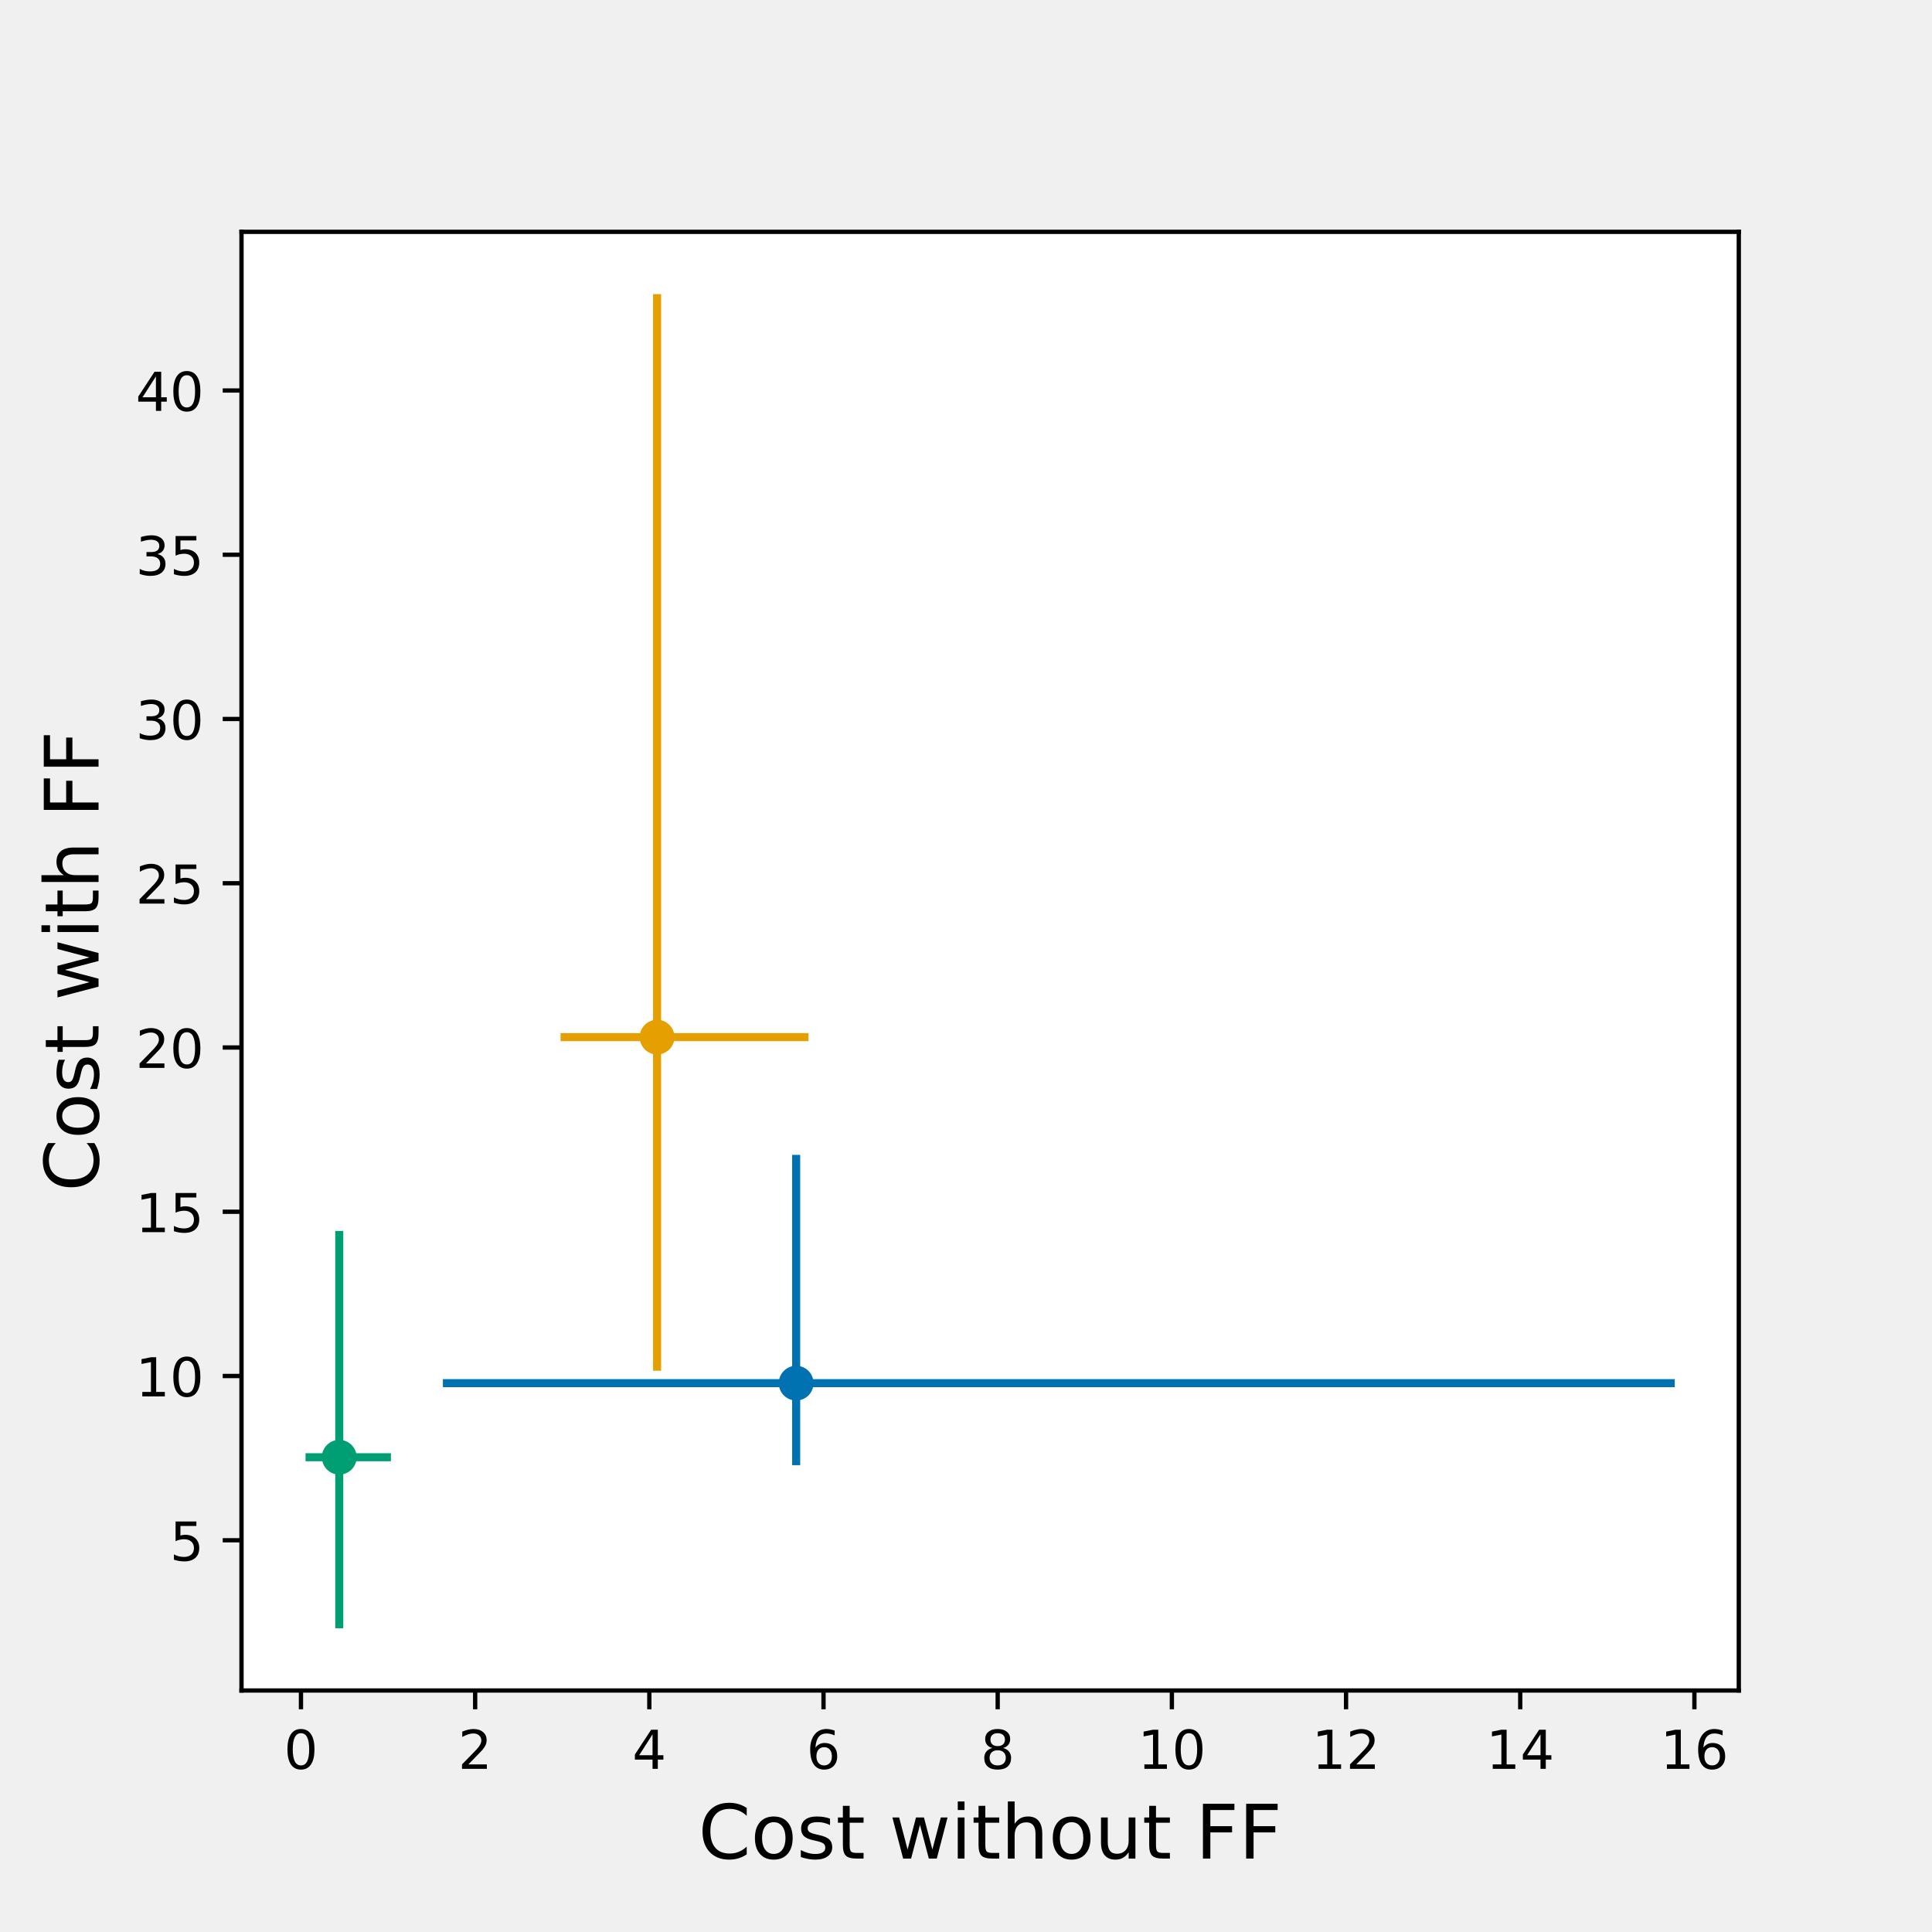
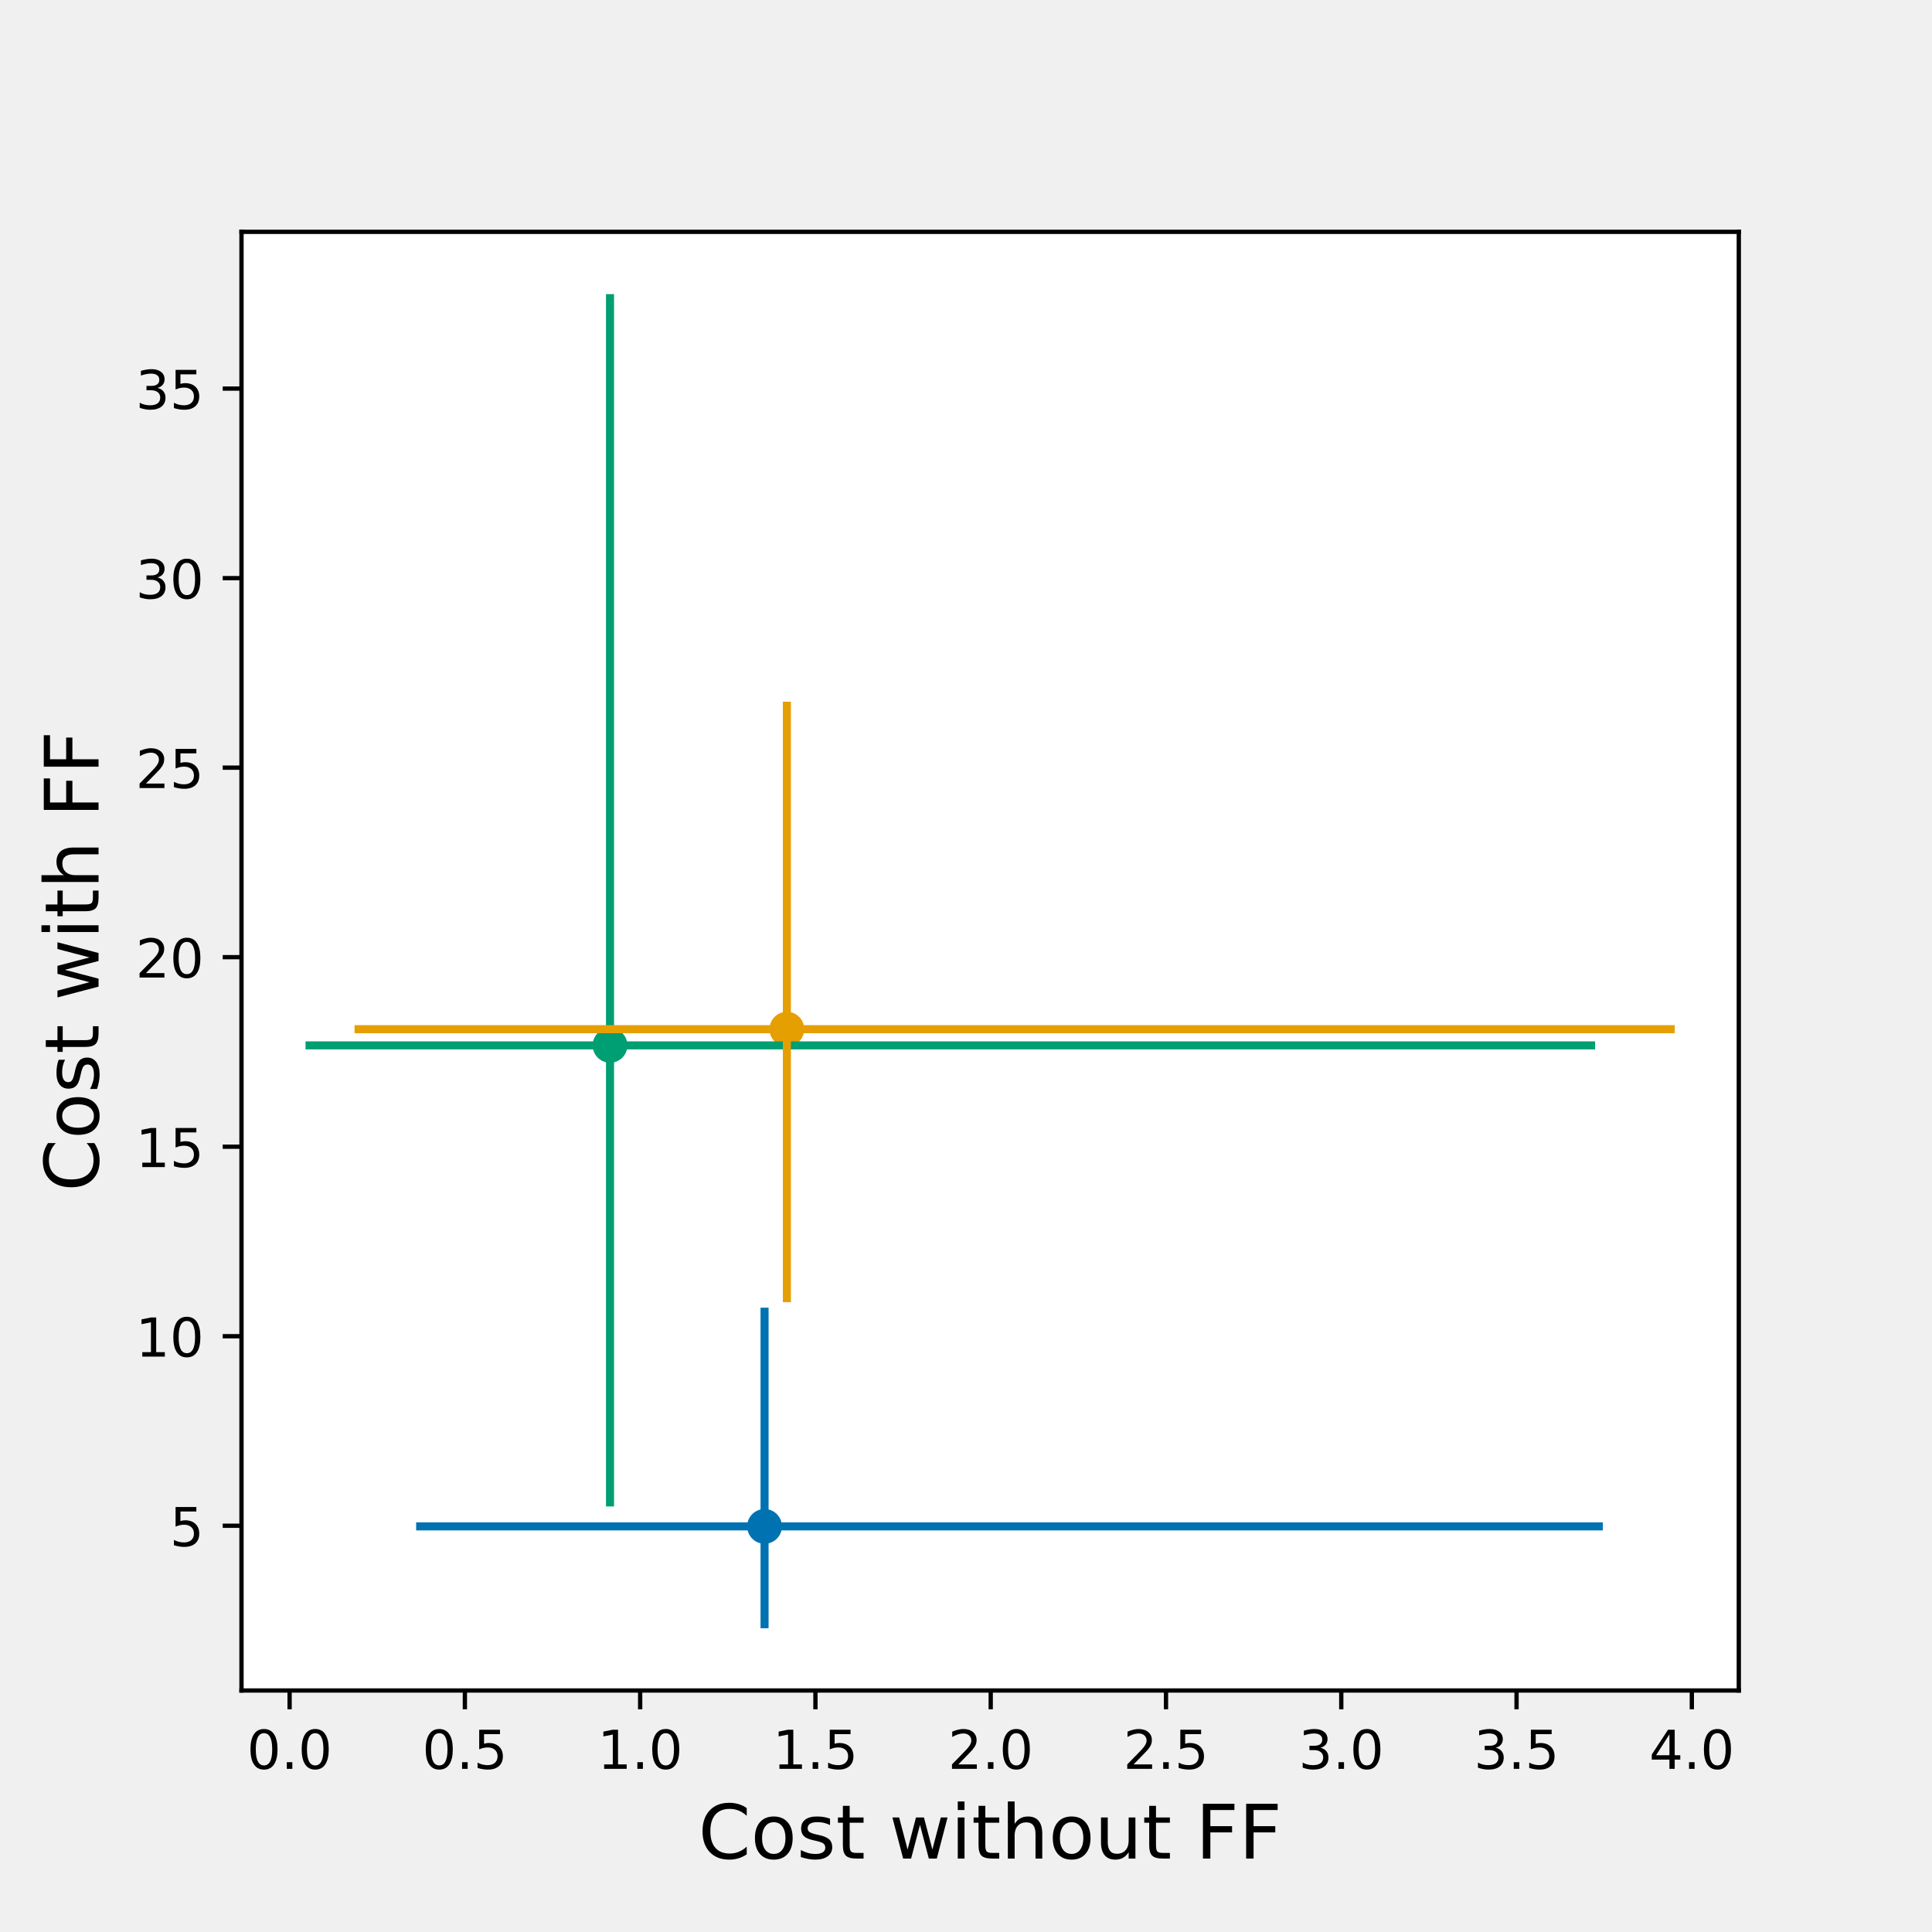
<svg xmlns="http://www.w3.org/2000/svg" xmlns:xlink="http://www.w3.org/1999/xlink" width="360pt" height="360pt" viewBox="0 0 360 360" version="1.1">
  <defs>
    <style type="text/css">*{stroke-linejoin: round; stroke-linecap: butt}</style>
  </defs>
  <g id="figure_1">
    <g id="patch_1">
      <path d="M 0 360  L 360 360  L 360 0  L 0 0  L 0 360  z " style="fill: none" />
    </g>
    <g id="axes_1">
      <g id="patch_2">
        <path d="M 45 315  L 324 315  L 324 43.2  L 45 43.2  z " style="fill: #ffffff" />
      </g>
      <g id="PathCollection_1">
        <defs>
-           <path id="m9a26c356c2" d="M 0 2.739  C 0.726 2.739 1.423 2.45 1.936 1.936  C 2.45 1.423 2.739 0.726 2.739 0  C 2.739 -0.726 2.45 -1.423 1.936 -1.936  C 1.423 -2.45 0.726 -2.739 0 -2.739  C -0.726 -2.739 -1.423 -2.45 -1.936 -1.936  C -2.45 -1.423 -2.739 -0.726 -2.739 0  C -2.739 0.726 -2.45 1.423 -1.936 1.936  C -1.423 2.45 -0.726 2.739 0 2.739  z " style="stroke: #009e73" />
+           <path id="m50fda13c5e" d="M 0 2.739  C 0.726 2.739 1.423 2.45 1.936 1.936  C 2.45 1.423 2.739 0.726 2.739 0  C 2.739 -0.726 2.45 -1.423 1.936 -1.936  C 1.423 -2.45 0.726 -2.739 0 -2.739  C -0.726 -2.739 -1.423 -2.45 -1.936 -1.936  C -2.45 -1.423 -2.739 -0.726 -2.739 0  C -2.739 0.726 -2.45 1.423 -1.936 1.936  C -1.423 2.45 -0.726 2.739 0 2.739  z " style="stroke: #009e73" />
        </defs>
-         <g clip-path="url(#p92279e126f)">
-           <use xlink:href="#m9a26c356c2" x="63.216" y="271.535" style="fill: #009e73; stroke: #009e73" />
+         <g clip-path="url(#pb29dc1703c)">
+           <use xlink:href="#m50fda13c5e" x="113.669" y="194.791" style="fill: #009e73; stroke: #009e73" />
        </g>
      </g>
      <g id="PathCollection_2">
        <defs>
-           <path id="md4c4abb8cc" d="M 0 2.739  C 0.726 2.739 1.423 2.45 1.936 1.936  C 2.45 1.423 2.739 0.726 2.739 0  C 2.739 -0.726 2.45 -1.423 1.936 -1.936  C 1.423 -2.45 0.726 -2.739 0 -2.739  C -0.726 -2.739 -1.423 -2.45 -1.936 -1.936  C -2.45 -1.423 -2.739 -0.726 -2.739 0  C -2.739 0.726 -2.45 1.423 -1.936 1.936  C -1.423 2.45 -0.726 2.739 0 2.739  z " style="stroke: #0072b2" />
+           <path id="m9d0fff44c4" d="M 0 2.739  C 0.726 2.739 1.423 2.45 1.936 1.936  C 2.45 1.423 2.739 0.726 2.739 0  C 2.739 -0.726 2.45 -1.423 1.936 -1.936  C 1.423 -2.45 0.726 -2.739 0 -2.739  C -0.726 -2.739 -1.423 -2.45 -1.936 -1.936  C -2.45 -1.423 -2.739 -0.726 -2.739 0  C -2.739 0.726 -2.45 1.423 -1.936 1.936  C -1.423 2.45 -0.726 2.739 0 2.739  z " style="stroke: #0072b2" />
        </defs>
-         <g clip-path="url(#p92279e126f)">
-           <use xlink:href="#md4c4abb8cc" x="148.353" y="257.73" style="fill: #0072b2; stroke: #0072b2" />
+         <g clip-path="url(#pb29dc1703c)">
+           <use xlink:href="#m9d0fff44c4" x="142.463" y="284.422" style="fill: #0072b2; stroke: #0072b2" />
        </g>
      </g>
      <g id="PathCollection_3">
        <defs>
-           <path id="meeb6336e2f" d="M 0 2.739  C 0.726 2.739 1.423 2.45 1.936 1.936  C 2.45 1.423 2.739 0.726 2.739 0  C 2.739 -0.726 2.45 -1.423 1.936 -1.936  C 1.423 -2.45 0.726 -2.739 0 -2.739  C -0.726 -2.739 -1.423 -2.45 -1.936 -1.936  C -2.45 -1.423 -2.739 -0.726 -2.739 0  C -2.739 0.726 -2.45 1.423 -1.936 1.936  C -1.423 2.45 -0.726 2.739 0 2.739  z " style="stroke: #e69f00" />
+           <path id="m8a3fc1cae5" d="M 0 2.739  C 0.726 2.739 1.423 2.45 1.936 1.936  C 2.45 1.423 2.739 0.726 2.739 0  C 2.739 -0.726 2.45 -1.423 1.936 -1.936  C 1.423 -2.45 0.726 -2.739 0 -2.739  C -0.726 -2.739 -1.423 -2.45 -1.936 -1.936  C -2.45 -1.423 -2.739 -0.726 -2.739 0  C -2.739 0.726 -2.45 1.423 -1.936 1.936  C -1.423 2.45 -0.726 2.739 0 2.739  z " style="stroke: #e69f00" />
        </defs>
-         <g clip-path="url(#p92279e126f)">
-           <use xlink:href="#meeb6336e2f" x="122.44" y="193.254" style="fill: #e69f00; stroke: #e69f00" />
+         <g clip-path="url(#pb29dc1703c)">
+           <use xlink:href="#m8a3fc1cae5" x="146.623" y="191.774" style="fill: #e69f00; stroke: #e69f00" />
        </g>
      </g>
      <g id="matplotlib.axis_1">
        <g id="xtick_1">
          <g id="line2d_1">
            <defs>
-               <path id="m9bcb1a8618" d="M 0 0  L 0 3.5  " style="stroke: #000000; stroke-width: 0.8" />
+               <path id="mef281617df" d="M 0 0  L 0 3.5  " style="stroke: #000000; stroke-width: 0.8" />
            </defs>
            <g>
-               <use xlink:href="#m9bcb1a8618" x="56.082" y="315" style="stroke: #000000; stroke-width: 0.8" />
+               <use xlink:href="#mef281617df" x="53.964" y="315" style="stroke: #000000; stroke-width: 0.8" />
            </g>
          </g>
          <g id="text_1">
-             <g transform="translate(52.90039 329.5984) scale(0.1 -0.1)">
+             <g transform="translate(46.01215 329.5984) scale(0.1 -0.1)">
              <defs>
                <path id="DejaVuSans-30" d="M 2034 4250  Q 1547 4250 1301 3770  Q 1056 3291 1056 2328  Q 1056 1369 1301 889  Q 1547 409 2034 409  Q 2525 409 2770 889  Q 3016 1369 3016 2328  Q 3016 3291 2770 3770  Q 2525 4250 2034 4250  z M 2034 4750  Q 2819 4750 3233 4129  Q 3647 3509 3647 2328  Q 3647 1150 3233 529  Q 2819 -91 2034 -91  Q 1250 -91 836 529  Q 422 1150 422 2328  Q 422 3509 836 4129  Q 1250 4750 2034 4750  z " transform="scale(0.015625)" />
+                 <path id="DejaVuSans-2e" d="M 684 794  L 1344 794  L 1344 0  L 684 0  L 684 794  z " transform="scale(0.015625)" />
              </defs>
              <use xlink:href="#DejaVuSans-30" />
+               <use xlink:href="#DejaVuSans-2e" x="63.623" />
+               <use xlink:href="#DejaVuSans-30" x="95.41" />
            </g>
          </g>
        </g>
        <g id="xtick_2">
          <g id="line2d_2">
            <g>
-               <use xlink:href="#m9bcb1a8618" x="88.537" y="315" style="stroke: #000000; stroke-width: 0.8" />
+               <use xlink:href="#mef281617df" x="86.624" y="315" style="stroke: #000000; stroke-width: 0.8" />
            </g>
          </g>
          <g id="text_2">
-             <g transform="translate(85.35621 329.5984) scale(0.1 -0.1)">
-               <defs>
-                 <path id="DejaVuSans-32" d="M 1228 531  L 3431 531  L 3431 0  L 469 0  L 469 531  Q 828 903 1448 1529  Q 2069 2156 2228 2338  Q 2531 2678 2651 2914  Q 2772 3150 2772 3378  Q 2772 3750 2511 3984  Q 2250 4219 1831 4219  Q 1534 4219 1204 4116  Q 875 4013 500 3803  L 500 4441  Q 881 4594 1212 4672  Q 1544 4750 1819 4750  Q 2544 4750 2975 4387  Q 3406 4025 3406 3419  Q 3406 3131 3298 2873  Q 3191 2616 2906 2266  Q 2828 2175 2409 1742  Q 1991 1309 1228 531  z " transform="scale(0.015625)" />
-               </defs>
-               <use xlink:href="#DejaVuSans-32" />
+             <g transform="translate(78.67264 329.5984) scale(0.1 -0.1)">
+               <defs>
+                 <path id="DejaVuSans-35" d="M 691 4666  L 3169 4666  L 3169 4134  L 1269 4134  L 1269 2991  Q 1406 3038 1543 3061  Q 1681 3084 1819 3084  Q 2600 3084 3056 2656  Q 3513 2228 3513 1497  Q 3513 744 3044 326  Q 2575 -91 1722 -91  Q 1428 -91 1123 -41  Q 819 9 494 109  L 494 744  Q 775 591 1075 516  Q 1375 441 1709 441  Q 2250 441 2565 725  Q 2881 1009 2881 1497  Q 2881 1984 2565 2268  Q 2250 2553 1709 2553  Q 1456 2553 1204 2497  Q 953 2441 691 2322  L 691 4666  z " transform="scale(0.015625)" />
+               </defs>
+               <use xlink:href="#DejaVuSans-30" />
+               <use xlink:href="#DejaVuSans-2e" x="63.623" />
+               <use xlink:href="#DejaVuSans-35" x="95.41" />
            </g>
          </g>
        </g>
        <g id="xtick_3">
          <g id="line2d_3">
            <g>
-               <use xlink:href="#m9bcb1a8618" x="120.993" y="315" style="stroke: #000000; stroke-width: 0.8" />
+               <use xlink:href="#mef281617df" x="119.285" y="315" style="stroke: #000000; stroke-width: 0.8" />
            </g>
          </g>
          <g id="text_3">
-             <g transform="translate(117.812 329.5984) scale(0.1 -0.1)">
-               <defs>
-                 <path id="DejaVuSans-34" d="M 2419 4116  L 825 1625  L 2419 1625  L 2419 4116  z M 2253 4666  L 3047 4666  L 3047 1625  L 3713 1625  L 3713 1100  L 3047 1100  L 3047 0  L 2419 0  L 2419 1100  L 313 1100  L 313 1709  L 2253 4666  z " transform="scale(0.015625)" />
-               </defs>
-               <use xlink:href="#DejaVuSans-34" />
+             <g transform="translate(111.3331 329.5984) scale(0.1 -0.1)">
+               <defs>
+                 <path id="DejaVuSans-31" d="M 794 531  L 1825 531  L 1825 4091  L 703 3866  L 703 4441  L 1819 4666  L 2450 4666  L 2450 531  L 3481 531  L 3481 0  L 794 0  L 794 531  z " transform="scale(0.015625)" />
+               </defs>
+               <use xlink:href="#DejaVuSans-31" />
+               <use xlink:href="#DejaVuSans-2e" x="63.623" />
+               <use xlink:href="#DejaVuSans-30" x="95.41" />
            </g>
          </g>
        </g>
        <g id="xtick_4">
          <g id="line2d_4">
            <g>
-               <use xlink:href="#m9bcb1a8618" x="153.449" y="315" style="stroke: #000000; stroke-width: 0.8" />
+               <use xlink:href="#mef281617df" x="151.945" y="315" style="stroke: #000000; stroke-width: 0.8" />
            </g>
          </g>
          <g id="text_4">
-             <g transform="translate(150.2678 329.5984) scale(0.1 -0.1)">
-               <defs>
-                 <path id="DejaVuSans-36" d="M 2113 2584  Q 1688 2584 1439 2293  Q 1191 2003 1191 1497  Q 1191 994 1439 701  Q 1688 409 2113 409  Q 2538 409 2786 701  Q 3034 994 3034 1497  Q 3034 2003 2786 2293  Q 2538 2584 2113 2584  z M 3366 4563  L 3366 3988  Q 3128 4100 2886 4159  Q 2644 4219 2406 4219  Q 1781 4219 1451 3797  Q 1122 3375 1075 2522  Q 1259 2794 1537 2939  Q 1816 3084 2150 3084  Q 2853 3084 3261 2657  Q 3669 2231 3669 1497  Q 3669 778 3244 343  Q 2819 -91 2113 -91  Q 1303 -91 875 529  Q 447 1150 447 2328  Q 447 3434 972 4092  Q 1497 4750 2381 4750  Q 2619 4750 2861 4703  Q 3103 4656 3366 4563  z " transform="scale(0.015625)" />
-               </defs>
-               <use xlink:href="#DejaVuSans-36" />
+             <g transform="translate(143.9936 329.5984) scale(0.1 -0.1)">
+               <use xlink:href="#DejaVuSans-31" />
+               <use xlink:href="#DejaVuSans-2e" x="63.623" />
+               <use xlink:href="#DejaVuSans-35" x="95.41" />
            </g>
          </g>
        </g>
        <g id="xtick_5">
          <g id="line2d_5">
            <g>
-               <use xlink:href="#m9bcb1a8618" x="185.905" y="315" style="stroke: #000000; stroke-width: 0.8" />
+               <use xlink:href="#mef281617df" x="184.606" y="315" style="stroke: #000000; stroke-width: 0.8" />
            </g>
          </g>
          <g id="text_5">
-             <g transform="translate(182.7237 329.5984) scale(0.1 -0.1)">
-               <defs>
-                 <path id="DejaVuSans-38" d="M 2034 2216  Q 1584 2216 1326 1975  Q 1069 1734 1069 1313  Q 1069 891 1326 650  Q 1584 409 2034 409  Q 2484 409 2743 651  Q 3003 894 3003 1313  Q 3003 1734 2745 1975  Q 2488 2216 2034 2216  z M 1403 2484  Q 997 2584 770 2862  Q 544 3141 544 3541  Q 544 4100 942 4425  Q 1341 4750 2034 4750  Q 2731 4750 3128 4425  Q 3525 4100 3525 3541  Q 3525 3141 3298 2862  Q 3072 2584 2669 2484  Q 3125 2378 3379 2068  Q 3634 1759 3634 1313  Q 3634 634 3220 271  Q 2806 -91 2034 -91  Q 1263 -91 848 271  Q 434 634 434 1313  Q 434 1759 690 2068  Q 947 2378 1403 2484  z M 1172 3481  Q 1172 3119 1398 2916  Q 1625 2713 2034 2713  Q 2441 2713 2670 2916  Q 2900 3119 2900 3481  Q 2900 3844 2670 4047  Q 2441 4250 2034 4250  Q 1625 4250 1398 4047  Q 1172 3844 1172 3481  z " transform="scale(0.015625)" />
-               </defs>
-               <use xlink:href="#DejaVuSans-38" />
+             <g transform="translate(176.6541 329.5984) scale(0.1 -0.1)">
+               <defs>
+                 <path id="DejaVuSans-32" d="M 1228 531  L 3431 531  L 3431 0  L 469 0  L 469 531  Q 828 903 1448 1529  Q 2069 2156 2228 2338  Q 2531 2678 2651 2914  Q 2772 3150 2772 3378  Q 2772 3750 2511 3984  Q 2250 4219 1831 4219  Q 1534 4219 1204 4116  Q 875 4013 500 3803  L 500 4441  Q 881 4594 1212 4672  Q 1544 4750 1819 4750  Q 2544 4750 2975 4387  Q 3406 4025 3406 3419  Q 3406 3131 3298 2873  Q 3191 2616 2906 2266  Q 2828 2175 2409 1742  Q 1991 1309 1228 531  z " transform="scale(0.015625)" />
+               </defs>
+               <use xlink:href="#DejaVuSans-32" />
+               <use xlink:href="#DejaVuSans-2e" x="63.623" />
+               <use xlink:href="#DejaVuSans-30" x="95.41" />
            </g>
          </g>
        </g>
        <g id="xtick_6">
          <g id="line2d_6">
            <g>
-               <use xlink:href="#m9bcb1a8618" x="218.361" y="315" style="stroke: #000000; stroke-width: 0.8" />
+               <use xlink:href="#mef281617df" x="217.266" y="315" style="stroke: #000000; stroke-width: 0.8" />
            </g>
          </g>
          <g id="text_6">
-             <g transform="translate(211.9982 329.5984) scale(0.1 -0.1)">
-               <defs>
-                 <path id="DejaVuSans-31" d="M 794 531  L 1825 531  L 1825 4091  L 703 3866  L 703 4441  L 1819 4666  L 2450 4666  L 2450 531  L 3481 531  L 3481 0  L 794 0  L 794 531  z " transform="scale(0.015625)" />
-               </defs>
-               <use xlink:href="#DejaVuSans-31" />
-               <use xlink:href="#DejaVuSans-30" x="63.623" />
+             <g transform="translate(209.3146 329.5984) scale(0.1 -0.1)">
+               <use xlink:href="#DejaVuSans-32" />
+               <use xlink:href="#DejaVuSans-2e" x="63.623" />
+               <use xlink:href="#DejaVuSans-35" x="95.41" />
            </g>
          </g>
        </g>
        <g id="xtick_7">
          <g id="line2d_7">
            <g>
-               <use xlink:href="#m9bcb1a8618" x="250.817" y="315" style="stroke: #000000; stroke-width: 0.8" />
+               <use xlink:href="#mef281617df" x="249.927" y="315" style="stroke: #000000; stroke-width: 0.8" />
            </g>
          </g>
          <g id="text_7">
-             <g transform="translate(244.454 329.5984) scale(0.1 -0.1)">
-               <use xlink:href="#DejaVuSans-31" />
-               <use xlink:href="#DejaVuSans-32" x="63.623" />
+             <g transform="translate(241.9751 329.5984) scale(0.1 -0.1)">
+               <defs>
+                 <path id="DejaVuSans-33" d="M 2597 2516  Q 3050 2419 3304 2112  Q 3559 1806 3559 1356  Q 3559 666 3084 287  Q 2609 -91 1734 -91  Q 1441 -91 1130 -33  Q 819 25 488 141  L 488 750  Q 750 597 1062 519  Q 1375 441 1716 441  Q 2309 441 2620 675  Q 2931 909 2931 1356  Q 2931 1769 2642 2001  Q 2353 2234 1838 2234  L 1294 2234  L 1294 2753  L 1863 2753  Q 2328 2753 2575 2939  Q 2822 3125 2822 3475  Q 2822 3834 2567 4026  Q 2313 4219 1838 4219  Q 1578 4219 1281 4162  Q 984 4106 628 3988  L 628 4550  Q 988 4650 1302 4700  Q 1616 4750 1894 4750  Q 2613 4750 3031 4423  Q 3450 4097 3450 3541  Q 3450 3153 3228 2886  Q 3006 2619 2597 2516  z " transform="scale(0.015625)" />
+               </defs>
+               <use xlink:href="#DejaVuSans-33" />
+               <use xlink:href="#DejaVuSans-2e" x="63.623" />
+               <use xlink:href="#DejaVuSans-30" x="95.41" />
            </g>
          </g>
        </g>
        <g id="xtick_8">
          <g id="line2d_8">
            <g>
-               <use xlink:href="#m9bcb1a8618" x="283.272" y="315" style="stroke: #000000; stroke-width: 0.8" />
+               <use xlink:href="#mef281617df" x="282.587" y="315" style="stroke: #000000; stroke-width: 0.8" />
            </g>
          </g>
          <g id="text_8">
-             <g transform="translate(276.9099 329.5984) scale(0.1 -0.1)">
-               <use xlink:href="#DejaVuSans-31" />
-               <use xlink:href="#DejaVuSans-34" x="63.623" />
+             <g transform="translate(274.6356 329.5984) scale(0.1 -0.1)">
+               <use xlink:href="#DejaVuSans-33" />
+               <use xlink:href="#DejaVuSans-2e" x="63.623" />
+               <use xlink:href="#DejaVuSans-35" x="95.41" />
            </g>
          </g>
        </g>
        <g id="xtick_9">
          <g id="line2d_9">
            <g>
-               <use xlink:href="#m9bcb1a8618" x="315.728" y="315" style="stroke: #000000; stroke-width: 0.8" />
+               <use xlink:href="#mef281617df" x="315.248" y="315" style="stroke: #000000; stroke-width: 0.8" />
            </g>
          </g>
          <g id="text_9">
-             <g transform="translate(309.3657 329.5984) scale(0.1 -0.1)">
-               <use xlink:href="#DejaVuSans-31" />
-               <use xlink:href="#DejaVuSans-36" x="63.623" />
+             <g transform="translate(307.2961 329.5984) scale(0.1 -0.1)">
+               <defs>
+                 <path id="DejaVuSans-34" d="M 2419 4116  L 825 1625  L 2419 1625  L 2419 4116  z M 2253 4666  L 3047 4666  L 3047 1625  L 3713 1625  L 3713 1100  L 3047 1100  L 3047 0  L 2419 0  L 2419 1100  L 313 1100  L 313 1709  L 2253 4666  z " transform="scale(0.015625)" />
+               </defs>
+               <use xlink:href="#DejaVuSans-34" />
+               <use xlink:href="#DejaVuSans-2e" x="63.623" />
+               <use xlink:href="#DejaVuSans-30" x="95.41" />
            </g>
          </g>
        </g>
        <g id="text_10">
          <g transform="translate(130.1231 346.3159) scale(0.14 -0.14)">
            <defs>
              <path id="DejaVuSans-43" d="M 4122 4306  L 4122 3641  Q 3803 3938 3442 4084  Q 3081 4231 2675 4231  Q 1875 4231 1450 3742  Q 1025 3253 1025 2328  Q 1025 1406 1450 917  Q 1875 428 2675 428  Q 3081 428 3442 575  Q 3803 722 4122 1019  L 4122 359  Q 3791 134 3420 21  Q 3050 -91 2638 -91  Q 1578 -91 968 557  Q 359 1206 359 2328  Q 359 3453 968 4101  Q 1578 4750 2638 4750  Q 3056 4750 3426 4639  Q 3797 4528 4122 4306  z " transform="scale(0.015625)" />
              <path id="DejaVuSans-6f" d="M 1959 3097  Q 1497 3097 1228 2736  Q 959 2375 959 1747  Q 959 1119 1226 758  Q 1494 397 1959 397  Q 2419 397 2687 759  Q 2956 1122 2956 1747  Q 2956 2369 2687 2733  Q 2419 3097 1959 3097  z M 1959 3584  Q 2709 3584 3137 3096  Q 3566 2609 3566 1747  Q 3566 888 3137 398  Q 2709 -91 1959 -91  Q 1206 -91 779 398  Q 353 888 353 1747  Q 353 2609 779 3096  Q 1206 3584 1959 3584  z " transform="scale(0.015625)" />
              <path id="DejaVuSans-73" d="M 2834 3397  L 2834 2853  Q 2591 2978 2328 3040  Q 2066 3103 1784 3103  Q 1356 3103 1142 2972  Q 928 2841 928 2578  Q 928 2378 1081 2264  Q 1234 2150 1697 2047  L 1894 2003  Q 2506 1872 2764 1633  Q 3022 1394 3022 966  Q 3022 478 2636 193  Q 2250 -91 1575 -91  Q 1294 -91 989 -36  Q 684 19 347 128  L 347 722  Q 666 556 975 473  Q 1284 391 1588 391  Q 1994 391 2212 530  Q 2431 669 2431 922  Q 2431 1156 2273 1281  Q 2116 1406 1581 1522  L 1381 1569  Q 847 1681 609 1914  Q 372 2147 372 2553  Q 372 3047 722 3315  Q 1072 3584 1716 3584  Q 2034 3584 2315 3537  Q 2597 3491 2834 3397  z " transform="scale(0.015625)" />
              <path id="DejaVuSans-74" d="M 1172 4494  L 1172 3500  L 2356 3500  L 2356 3053  L 1172 3053  L 1172 1153  Q 1172 725 1289 603  Q 1406 481 1766 481  L 2356 481  L 2356 0  L 1766 0  Q 1100 0 847 248  Q 594 497 594 1153  L 594 3053  L 172 3053  L 172 3500  L 594 3500  L 594 4494  L 1172 4494  z " transform="scale(0.015625)" />
              <path id="DejaVuSans-20" transform="scale(0.015625)" />
              <path id="DejaVuSans-77" d="M 269 3500  L 844 3500  L 1563 769  L 2278 3500  L 2956 3500  L 3675 769  L 4391 3500  L 4966 3500  L 4050 0  L 3372 0  L 2619 2869  L 1863 0  L 1184 0  L 269 3500  z " transform="scale(0.015625)" />
              <path id="DejaVuSans-69" d="M 603 3500  L 1178 3500  L 1178 0  L 603 0  L 603 3500  z M 603 4863  L 1178 4863  L 1178 4134  L 603 4134  L 603 4863  z " transform="scale(0.015625)" />
              <path id="DejaVuSans-68" d="M 3513 2113  L 3513 0  L 2938 0  L 2938 2094  Q 2938 2591 2744 2837  Q 2550 3084 2163 3084  Q 1697 3084 1428 2787  Q 1159 2491 1159 1978  L 1159 0  L 581 0  L 581 4863  L 1159 4863  L 1159 2956  Q 1366 3272 1645 3428  Q 1925 3584 2291 3584  Q 2894 3584 3203 3211  Q 3513 2838 3513 2113  z " transform="scale(0.015625)" />
              <path id="DejaVuSans-75" d="M 544 1381  L 544 3500  L 1119 3500  L 1119 1403  Q 1119 906 1312 657  Q 1506 409 1894 409  Q 2359 409 2629 706  Q 2900 1003 2900 1516  L 2900 3500  L 3475 3500  L 3475 0  L 2900 0  L 2900 538  Q 2691 219 2414 64  Q 2138 -91 1772 -91  Q 1169 -91 856 284  Q 544 659 544 1381  z M 1991 3584  L 1991 3584  z " transform="scale(0.015625)" />
              <path id="DejaVuSans-46" d="M 628 4666  L 3309 4666  L 3309 4134  L 1259 4134  L 1259 2759  L 3109 2759  L 3109 2228  L 1259 2228  L 1259 0  L 628 0  L 628 4666  z " transform="scale(0.015625)" />
            </defs>
            <use xlink:href="#DejaVuSans-43" />
            <use xlink:href="#DejaVuSans-6f" x="69.824" />
            <use xlink:href="#DejaVuSans-73" x="131.006" />
            <use xlink:href="#DejaVuSans-74" x="183.105" />
            <use xlink:href="#DejaVuSans-20" x="222.314" />
            <use xlink:href="#DejaVuSans-77" x="254.102" />
            <use xlink:href="#DejaVuSans-69" x="335.889" />
            <use xlink:href="#DejaVuSans-74" x="363.672" />
            <use xlink:href="#DejaVuSans-68" x="402.881" />
            <use xlink:href="#DejaVuSans-6f" x="466.26" />
            <use xlink:href="#DejaVuSans-75" x="527.441" />
            <use xlink:href="#DejaVuSans-74" x="590.82" />
            <use xlink:href="#DejaVuSans-20" x="630.029" />
            <use xlink:href="#DejaVuSans-46" x="661.816" />
            <use xlink:href="#DejaVuSans-46" x="719.336" />
          </g>
        </g>
      </g>
      <g id="matplotlib.axis_2">
        <g id="ytick_1">
          <g id="line2d_10">
            <defs>
-               <path id="md89178ebcb" d="M 0 0  L -3.5 0  " style="stroke: #000000; stroke-width: 0.8" />
+               <path id="m281d28baa2" d="M 0 0  L -3.5 0  " style="stroke: #000000; stroke-width: 0.8" />
            </defs>
            <g>
-               <use xlink:href="#md89178ebcb" x="45" y="287.003" style="stroke: #000000; stroke-width: 0.8" />
+               <use xlink:href="#m281d28baa2" x="45" y="284.301" style="stroke: #000000; stroke-width: 0.8" />
            </g>
          </g>
          <g id="text_11">
-             <g transform="translate(31.6375 290.8026) scale(0.1 -0.1)">
-               <defs>
-                 <path id="DejaVuSans-35" d="M 691 4666  L 3169 4666  L 3169 4134  L 1269 4134  L 1269 2991  Q 1406 3038 1543 3061  Q 1681 3084 1819 3084  Q 2600 3084 3056 2656  Q 3513 2228 3513 1497  Q 3513 744 3044 326  Q 2575 -91 1722 -91  Q 1428 -91 1123 -41  Q 819 9 494 109  L 494 744  Q 775 591 1075 516  Q 1375 441 1709 441  Q 2250 441 2565 725  Q 2881 1009 2881 1497  Q 2881 1984 2565 2268  Q 2250 2553 1709 2553  Q 1456 2553 1204 2497  Q 953 2441 691 2322  L 691 4666  z " transform="scale(0.015625)" />
-               </defs>
+             <g transform="translate(31.6375 288.0998) scale(0.1 -0.1)">
              <use xlink:href="#DejaVuSans-35" />
            </g>
          </g>
        </g>
        <g id="ytick_2">
          <g id="line2d_11">
            <g>
-               <use xlink:href="#md89178ebcb" x="45" y="256.397" style="stroke: #000000; stroke-width: 0.8" />
+               <use xlink:href="#m281d28baa2" x="45" y="248.986" style="stroke: #000000; stroke-width: 0.8" />
            </g>
          </g>
          <g id="text_12">
-             <g transform="translate(25.275 260.1967) scale(0.1 -0.1)">
+             <g transform="translate(25.275 252.7848) scale(0.1 -0.1)">
              <use xlink:href="#DejaVuSans-31" />
              <use xlink:href="#DejaVuSans-30" x="63.623" />
            </g>
          </g>
        </g>
        <g id="ytick_3">
          <g id="line2d_12">
            <g>
-               <use xlink:href="#md89178ebcb" x="45" y="225.792" style="stroke: #000000; stroke-width: 0.8" />
+               <use xlink:href="#m281d28baa2" x="45" y="213.671" style="stroke: #000000; stroke-width: 0.8" />
            </g>
          </g>
          <g id="text_13">
-             <g transform="translate(25.275 229.5908) scale(0.1 -0.1)">
+             <g transform="translate(25.275 217.4697) scale(0.1 -0.1)">
              <use xlink:href="#DejaVuSans-31" />
              <use xlink:href="#DejaVuSans-35" x="63.623" />
            </g>
          </g>
        </g>
        <g id="ytick_4">
          <g id="line2d_13">
            <g>
-               <use xlink:href="#md89178ebcb" x="45" y="195.186" style="stroke: #000000; stroke-width: 0.8" />
+               <use xlink:href="#m281d28baa2" x="45" y="178.355" style="stroke: #000000; stroke-width: 0.8" />
            </g>
          </g>
          <g id="text_14">
-             <g transform="translate(25.275 198.9849) scale(0.1 -0.1)">
+             <g transform="translate(25.275 182.1547) scale(0.1 -0.1)">
              <use xlink:href="#DejaVuSans-32" />
              <use xlink:href="#DejaVuSans-30" x="63.623" />
            </g>
          </g>
        </g>
        <g id="ytick_5">
          <g id="line2d_14">
            <g>
-               <use xlink:href="#md89178ebcb" x="45" y="164.58" style="stroke: #000000; stroke-width: 0.8" />
+               <use xlink:href="#m281d28baa2" x="45" y="143.04" style="stroke: #000000; stroke-width: 0.8" />
            </g>
          </g>
          <g id="text_15">
-             <g transform="translate(25.275 168.379) scale(0.1 -0.1)">
+             <g transform="translate(25.275 146.8397) scale(0.1 -0.1)">
              <use xlink:href="#DejaVuSans-32" />
              <use xlink:href="#DejaVuSans-35" x="63.623" />
            </g>
          </g>
        </g>
        <g id="ytick_6">
          <g id="line2d_15">
            <g>
-               <use xlink:href="#md89178ebcb" x="45" y="133.974" style="stroke: #000000; stroke-width: 0.8" />
+               <use xlink:href="#m281d28baa2" x="45" y="107.725" style="stroke: #000000; stroke-width: 0.8" />
            </g>
          </g>
          <g id="text_16">
-             <g transform="translate(25.275 137.7731) scale(0.1 -0.1)">
-               <defs>
-                 <path id="DejaVuSans-33" d="M 2597 2516  Q 3050 2419 3304 2112  Q 3559 1806 3559 1356  Q 3559 666 3084 287  Q 2609 -91 1734 -91  Q 1441 -91 1130 -33  Q 819 25 488 141  L 488 750  Q 750 597 1062 519  Q 1375 441 1716 441  Q 2309 441 2620 675  Q 2931 909 2931 1356  Q 2931 1769 2642 2001  Q 2353 2234 1838 2234  L 1294 2234  L 1294 2753  L 1863 2753  Q 2328 2753 2575 2939  Q 2822 3125 2822 3475  Q 2822 3834 2567 4026  Q 2313 4219 1838 4219  Q 1578 4219 1281 4162  Q 984 4106 628 3988  L 628 4550  Q 988 4650 1302 4700  Q 1616 4750 1894 4750  Q 2613 4750 3031 4423  Q 3450 4097 3450 3541  Q 3450 3153 3228 2886  Q 3006 2619 2597 2516  z " transform="scale(0.015625)" />
-               </defs>
+             <g transform="translate(25.275 111.5247) scale(0.1 -0.1)">
              <use xlink:href="#DejaVuSans-33" />
              <use xlink:href="#DejaVuSans-30" x="63.623" />
            </g>
          </g>
        </g>
        <g id="ytick_7">
          <g id="line2d_16">
            <g>
-               <use xlink:href="#md89178ebcb" x="45" y="103.368" style="stroke: #000000; stroke-width: 0.8" />
+               <use xlink:href="#m281d28baa2" x="45" y="72.41" style="stroke: #000000; stroke-width: 0.8" />
            </g>
          </g>
          <g id="text_17">
-             <g transform="translate(25.275 107.1673) scale(0.1 -0.1)">
+             <g transform="translate(25.275 76.20964) scale(0.1 -0.1)">
              <use xlink:href="#DejaVuSans-33" />
              <use xlink:href="#DejaVuSans-35" x="63.623" />
            </g>
          </g>
        </g>
-         <g id="ytick_8">
-           <g id="line2d_17">
-             <g>
-               <use xlink:href="#md89178ebcb" x="45" y="72.762" style="stroke: #000000; stroke-width: 0.8" />
-             </g>
-           </g>
-           <g id="text_18">
-             <g transform="translate(25.275 76.56137) scale(0.1 -0.1)">
-               <use xlink:href="#DejaVuSans-34" />
-               <use xlink:href="#DejaVuSans-30" x="63.623" />
-             </g>
-           </g>
-         </g>
-         <g id="text_19">
+         <g id="text_18">
          <g transform="translate(18.36344 222.0133) rotate(-90) scale(0.14 -0.14)">
            <use xlink:href="#DejaVuSans-43" />
            <use xlink:href="#DejaVuSans-6f" x="69.824" />
            <use xlink:href="#DejaVuSans-73" x="131.006" />
            <use xlink:href="#DejaVuSans-74" x="183.105" />
            <use xlink:href="#DejaVuSans-20" x="222.314" />
            <use xlink:href="#DejaVuSans-77" x="254.102" />
            <use xlink:href="#DejaVuSans-69" x="335.889" />
            <use xlink:href="#DejaVuSans-74" x="363.672" />
            <use xlink:href="#DejaVuSans-68" x="402.881" />
            <use xlink:href="#DejaVuSans-20" x="466.26" />
            <use xlink:href="#DejaVuSans-46" x="498.047" />
            <use xlink:href="#DejaVuSans-46" x="555.566" />
          </g>
        </g>
      </g>
+       <g id="line2d_17">
+         <path d="M 57.682 194.791  L 296.475 194.791  " clip-path="url(#pb29dc1703c)" style="fill: none; stroke: #009e73; stroke-width: 1.5; stroke-linecap: square" />
+       </g>
      <g id="line2d_18">
-         <path d="M 57.682 271.535  L 72.092 271.535  " clip-path="url(#p92279e126f)" style="fill: none; stroke: #009e73; stroke-width: 1.5; stroke-linecap: square" />
+         <path d="M 113.669 279.951  L 113.669 55.555  " clip-path="url(#pb29dc1703c)" style="fill: none; stroke: #009e73; stroke-width: 1.5; stroke-linecap: square" />
      </g>
      <g id="line2d_19">
-         <path d="M 63.216 302.645  L 63.216 230.118  " clip-path="url(#p92279e126f)" style="fill: none; stroke: #009e73; stroke-width: 1.5; stroke-linecap: square" />
+         <path d="M 78.293 284.422  L 297.911 284.422  " clip-path="url(#pb29dc1703c)" style="fill: none; stroke: #0072b2; stroke-width: 1.5; stroke-linecap: square" />
      </g>
      <g id="line2d_20">
-         <path d="M 83.277 257.73  L 311.318 257.73  " clip-path="url(#p92279e126f)" style="fill: none; stroke: #0072b2; stroke-width: 1.5; stroke-linecap: square" />
+         <path d="M 142.463 302.645  L 142.463 244.417  " clip-path="url(#pb29dc1703c)" style="fill: none; stroke: #0072b2; stroke-width: 1.5; stroke-linecap: square" />
      </g>
      <g id="line2d_21">
-         <path d="M 148.353 272.265  L 148.353 215.942  " clip-path="url(#p92279e126f)" style="fill: none; stroke: #0072b2; stroke-width: 1.5; stroke-linecap: square" />
+         <path d="M 66.81 191.774  L 311.318 191.774  " clip-path="url(#pb29dc1703c)" style="fill: none; stroke: #e69f00; stroke-width: 1.5; stroke-linecap: square" />
      </g>
      <g id="line2d_22">
-         <path d="M 105.2 193.254  L 149.902 193.254  " clip-path="url(#p92279e126f)" style="fill: none; stroke: #e69f00; stroke-width: 1.5; stroke-linecap: square" />
-       </g>
-       <g id="line2d_23">
-         <path d="M 122.44 254.664  L 122.44 55.555  " clip-path="url(#p92279e126f)" style="fill: none; stroke: #e69f00; stroke-width: 1.5; stroke-linecap: square" />
+         <path d="M 146.623 241.888  L 146.623 131.502  " clip-path="url(#pb29dc1703c)" style="fill: none; stroke: #e69f00; stroke-width: 1.5; stroke-linecap: square" />
      </g>
      <g id="patch_3">
        <path d="M 45 315  L 45 43.2  " style="fill: none; stroke: #000000; stroke-width: 0.8; stroke-linejoin: miter; stroke-linecap: square" />
      </g>
      <g id="patch_4">
        <path d="M 324 315  L 324 43.2  " style="fill: none; stroke: #000000; stroke-width: 0.8; stroke-linejoin: miter; stroke-linecap: square" />
      </g>
      <g id="patch_5">
        <path d="M 45 315  L 324 315  " style="fill: none; stroke: #000000; stroke-width: 0.8; stroke-linejoin: miter; stroke-linecap: square" />
      </g>
      <g id="patch_6">
        <path d="M 45 43.2  L 324 43.2  " style="fill: none; stroke: #000000; stroke-width: 0.8; stroke-linejoin: miter; stroke-linecap: square" />
      </g>
    </g>
  </g>
  <defs>
-     <clipPath id="p92279e126f">
+     <clipPath id="pb29dc1703c">
      <rect x="45" y="43.2" width="279" height="271.8" />
    </clipPath>
  </defs>
</svg>
